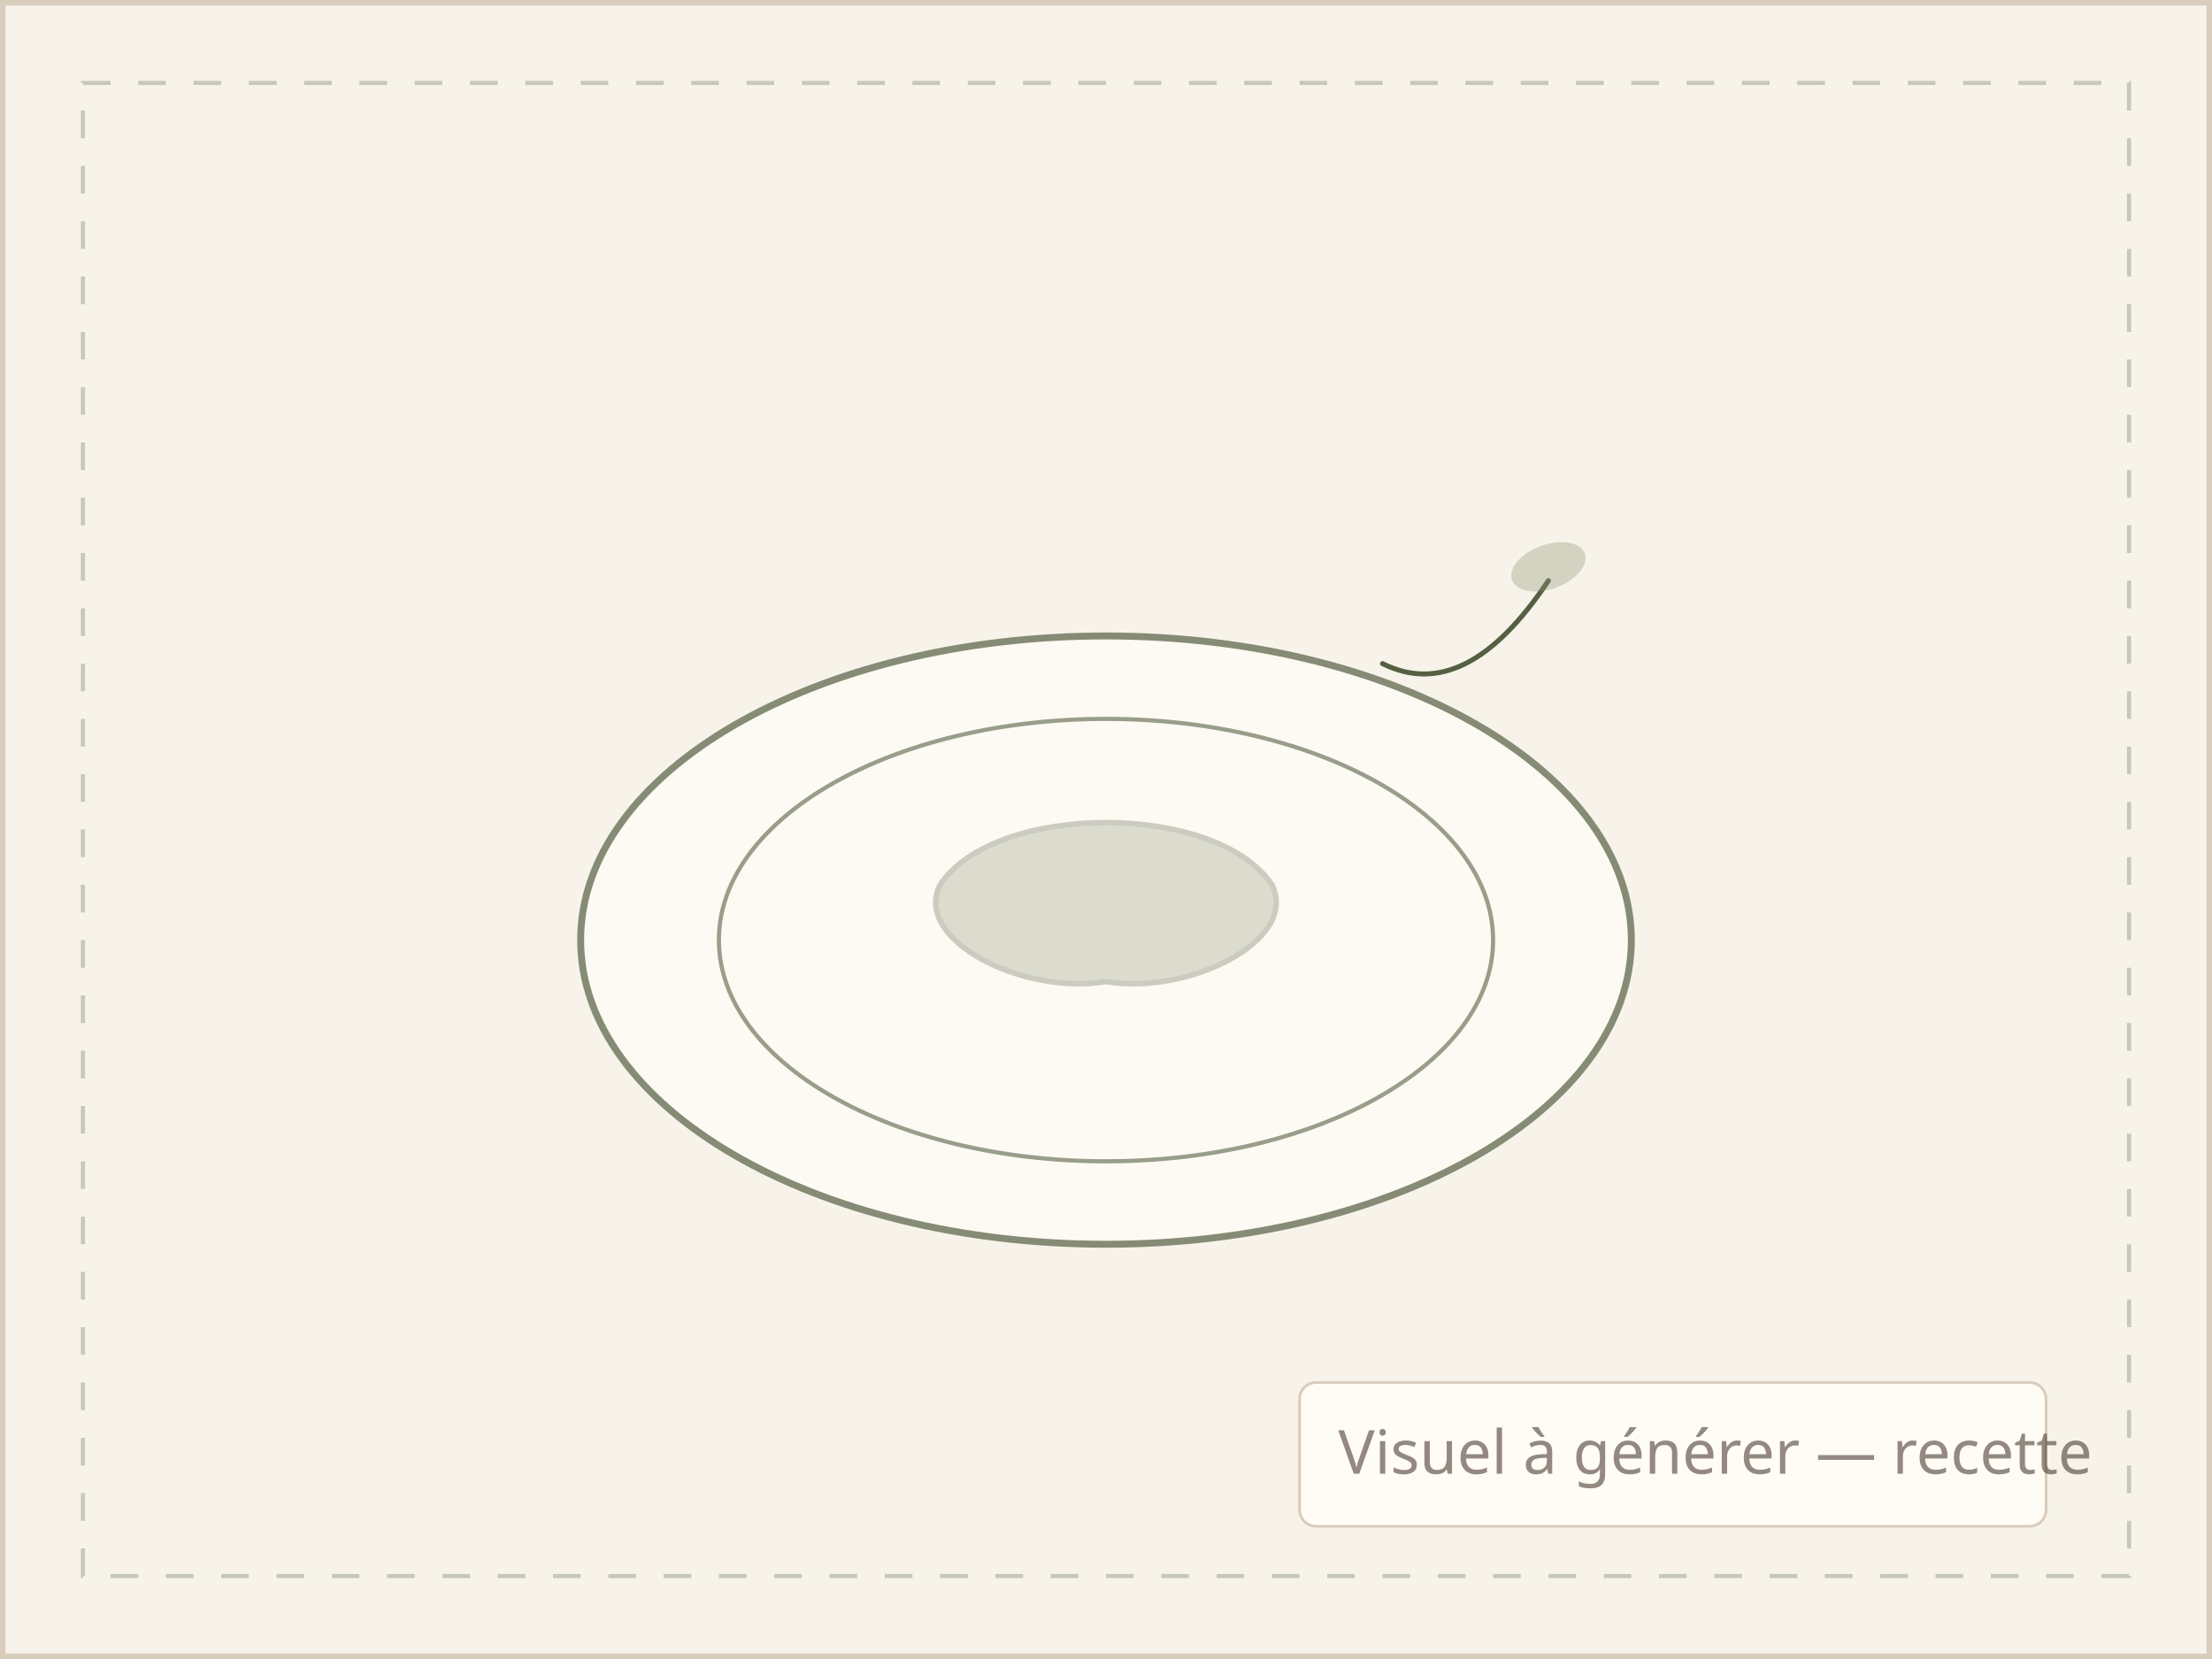
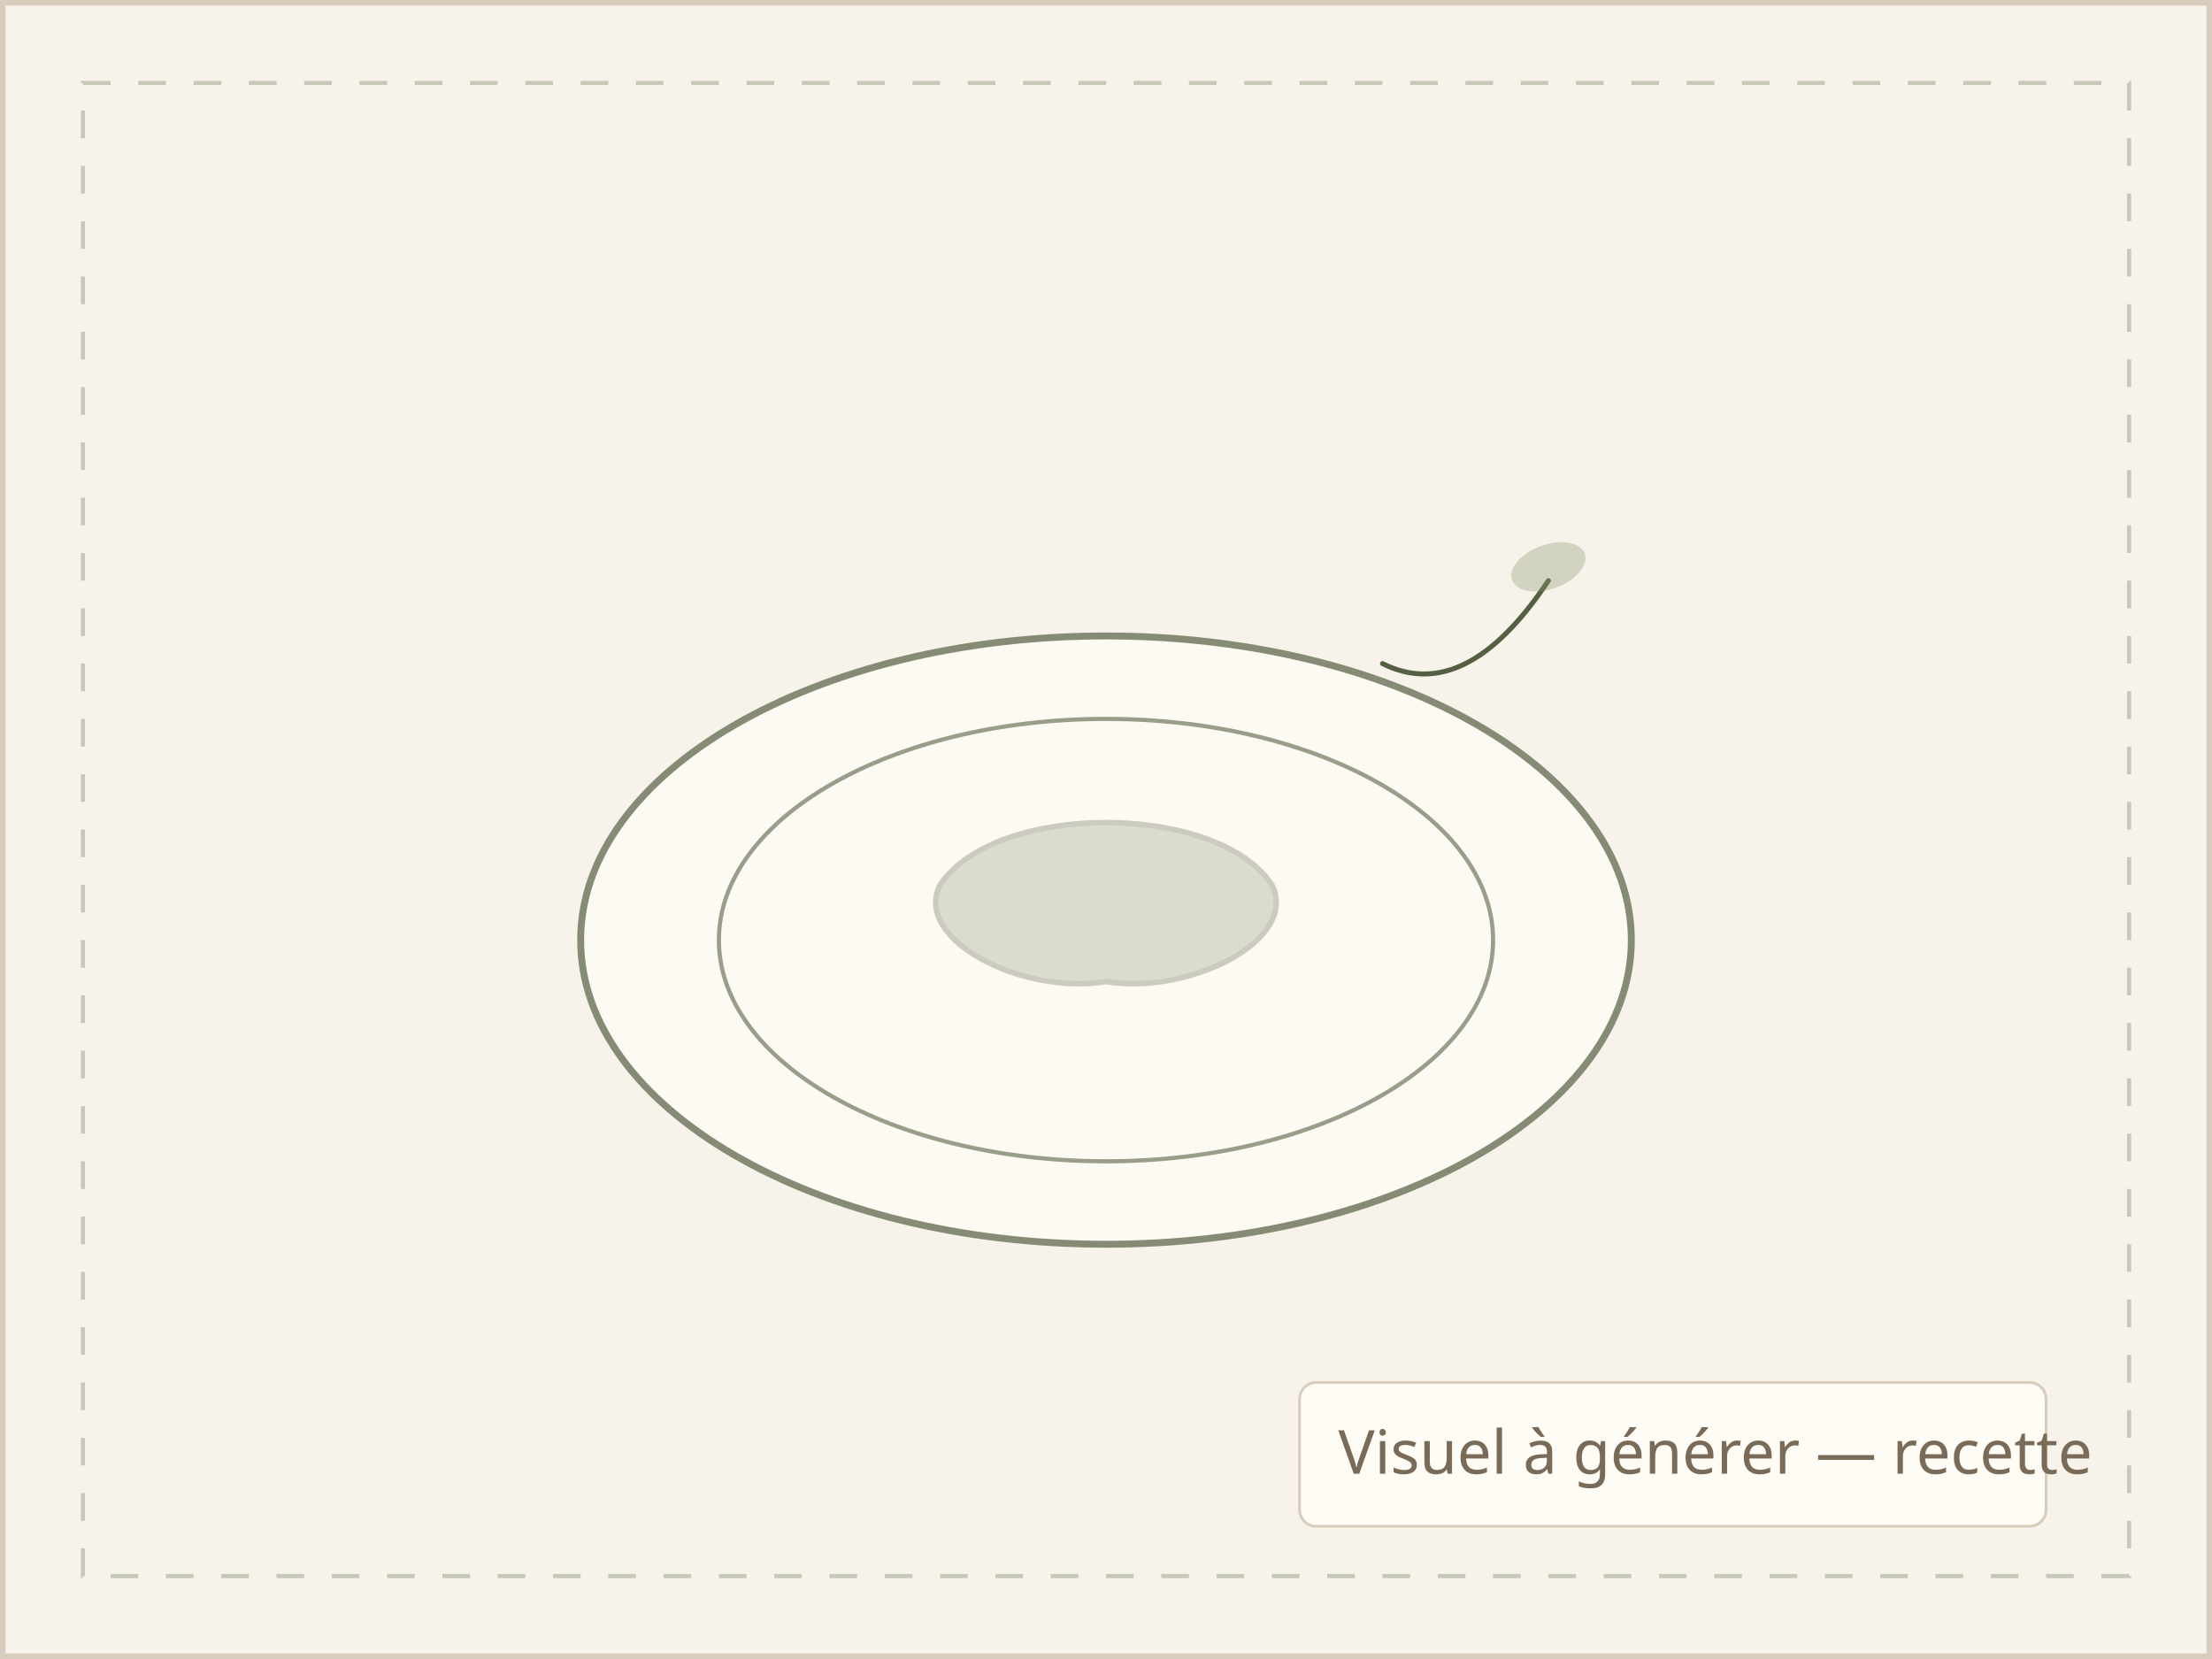
<svg xmlns="http://www.w3.org/2000/svg" viewBox="0 0 800 600" fill="none" role="img">
  <rect width="800" height="600" fill="#F7F3EA" />
  <rect x="1" y="1" width="798" height="598" stroke="#D8CDBD" stroke-width="2" />
  <rect x="30" y="30" width="740" height="540" stroke="#556043" stroke-width="1.5" stroke-dasharray="10 10" opacity="0.3" />
  <ellipse cx="400" cy="340" rx="190" ry="110" stroke="#556043" stroke-width="2.5" fill="#FFFCF6" opacity="0.7" />
  <ellipse cx="400" cy="340" rx="140" ry="80" stroke="#556043" stroke-width="1.5" opacity="0.6" fill="none" />
  <path d="M340 320 C360 290 440 290 460 320 C470 340 430 360 400 355 C370 360 330 340 340 320 Z" stroke="#556043" stroke-width="2" fill="#8C9774" opacity="0.3" />
  <path d="M560 210 C540 240 520 250 500 240" stroke="#556043" stroke-width="1.8" stroke-linecap="round" fill="none" />
  <ellipse cx="560" cy="205" rx="14" ry="8" transform="rotate(-20 560 205)" fill="#8C9774" opacity="0.35" />
  <rect x="470" y="500" width="270" height="52" rx="6" fill="#FFFCF6" stroke="#D8CDBD" />
-   <text x="484" y="533" font-family="sans-serif" font-size="22" fill="#3B291F" opacity="0.55">Visuel à générer — recette</text>
+   <text x="484" y="533" font-family="sans-serif" font-size="22" fill="#7A6A58">Visuel à générer — recette</text>
</svg>
